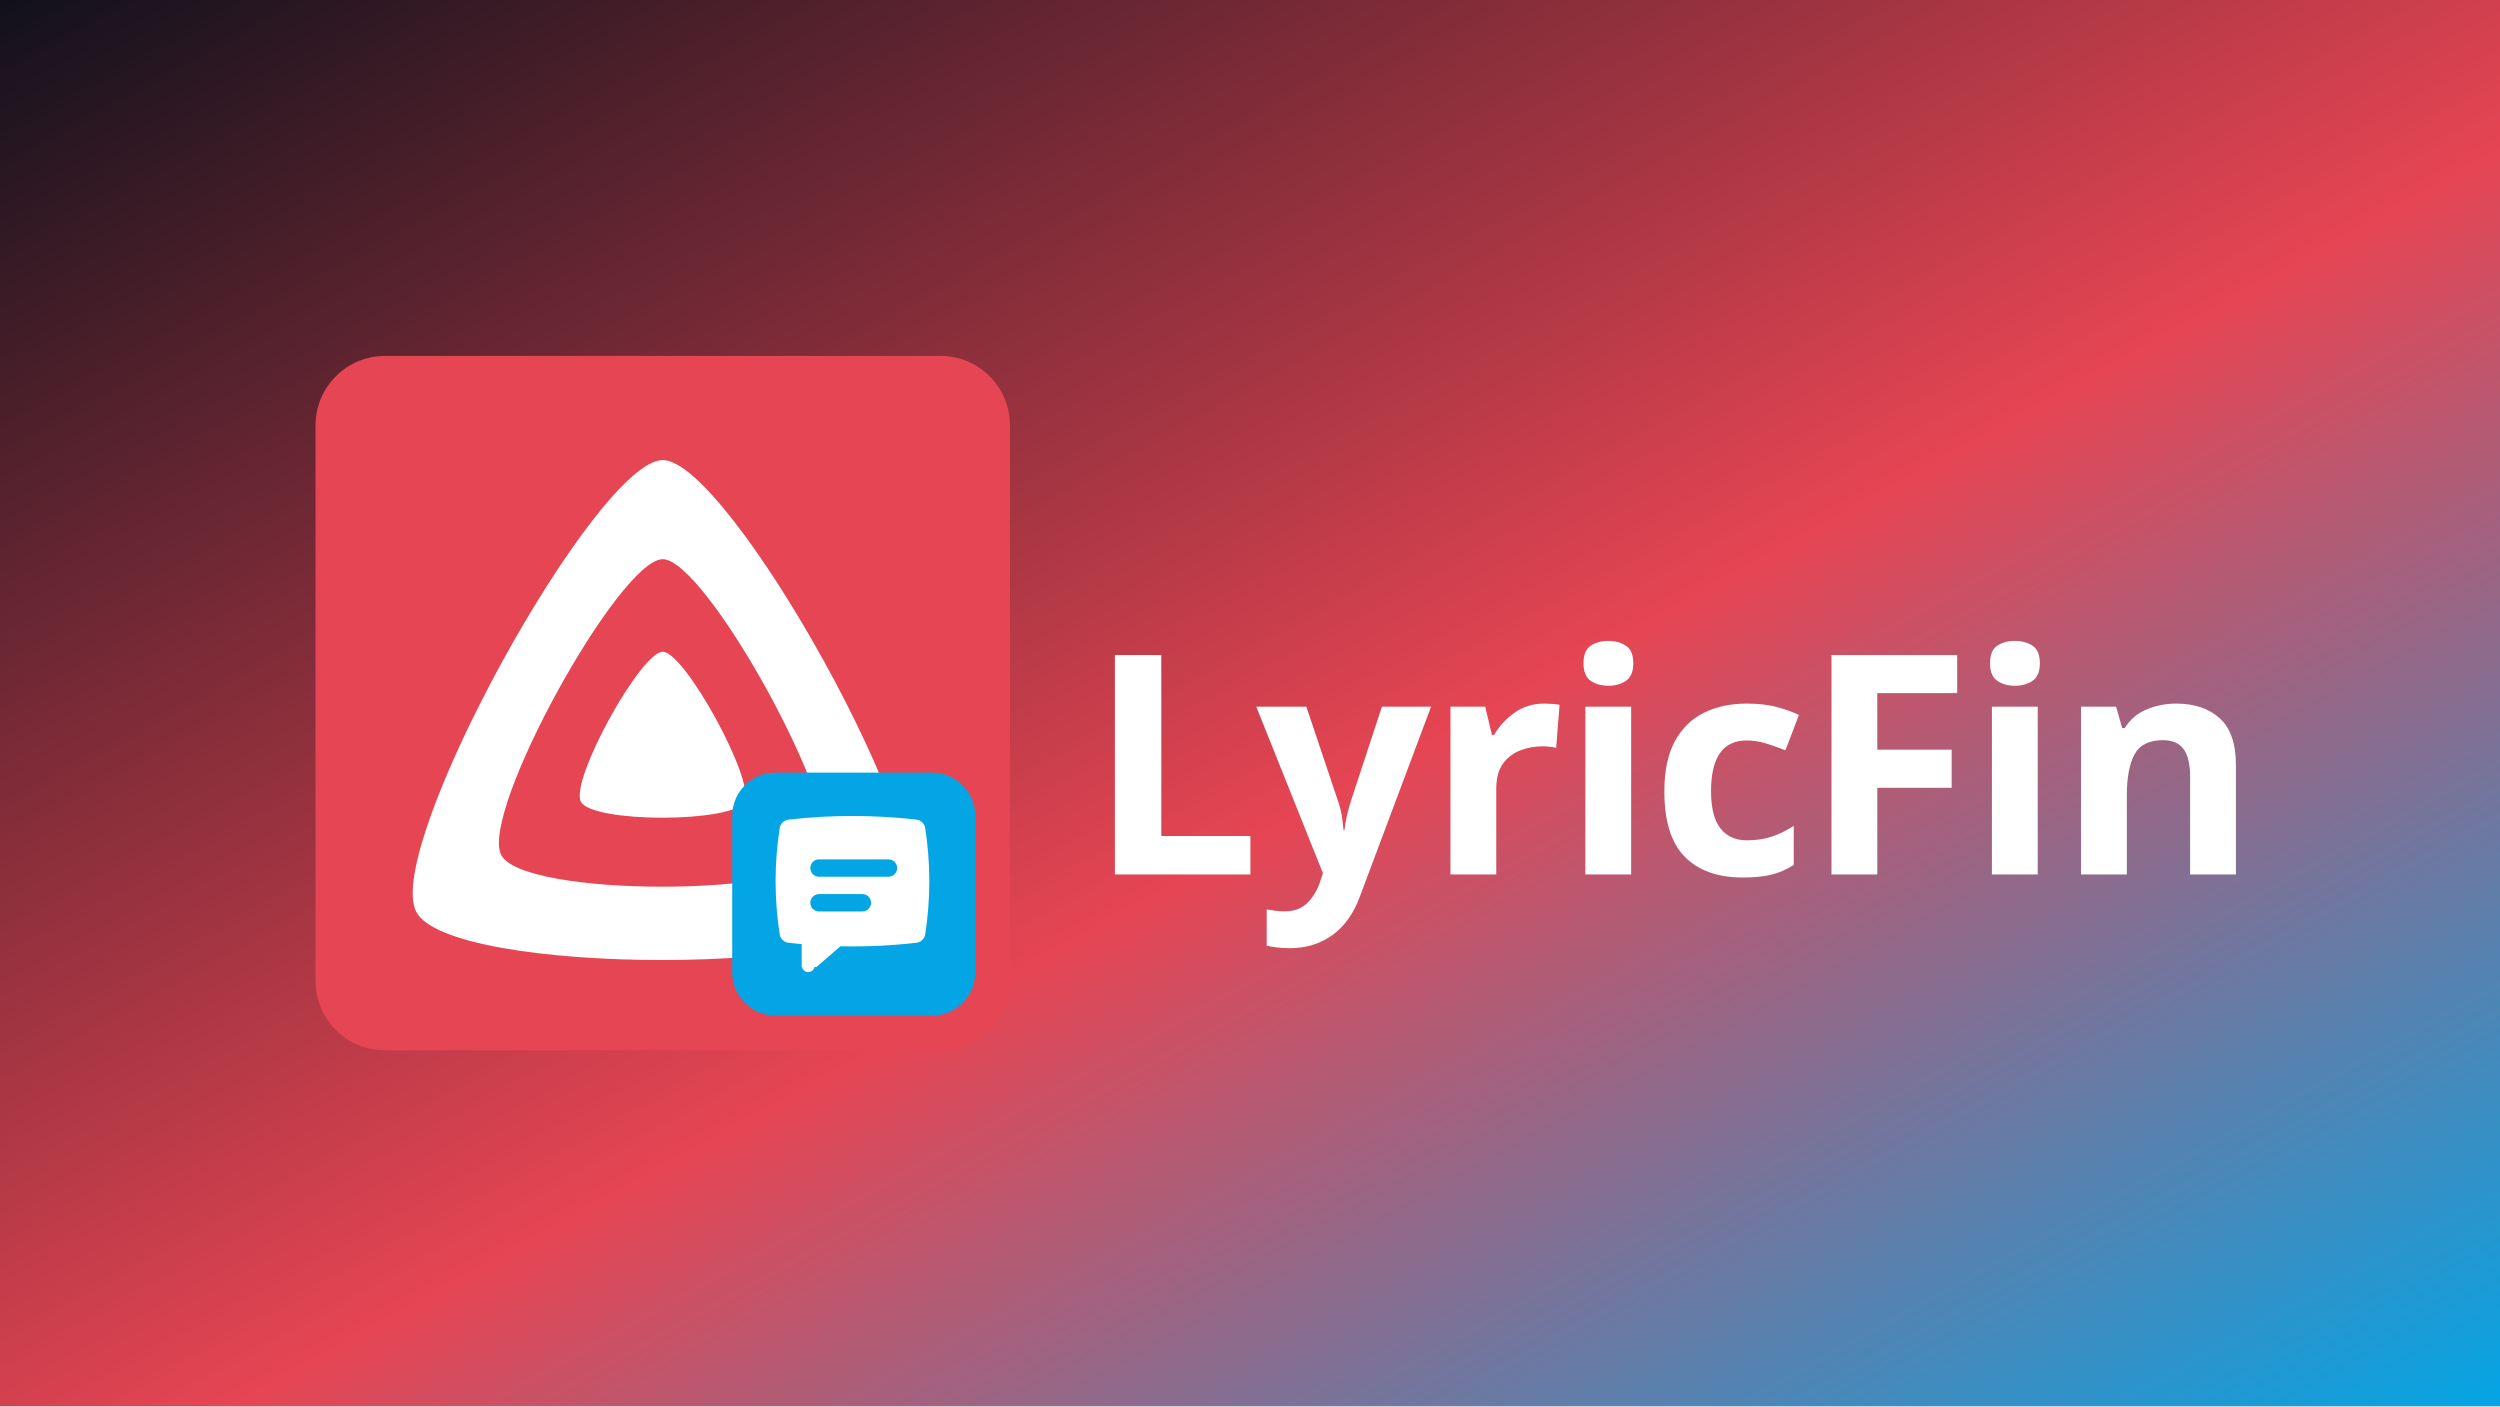
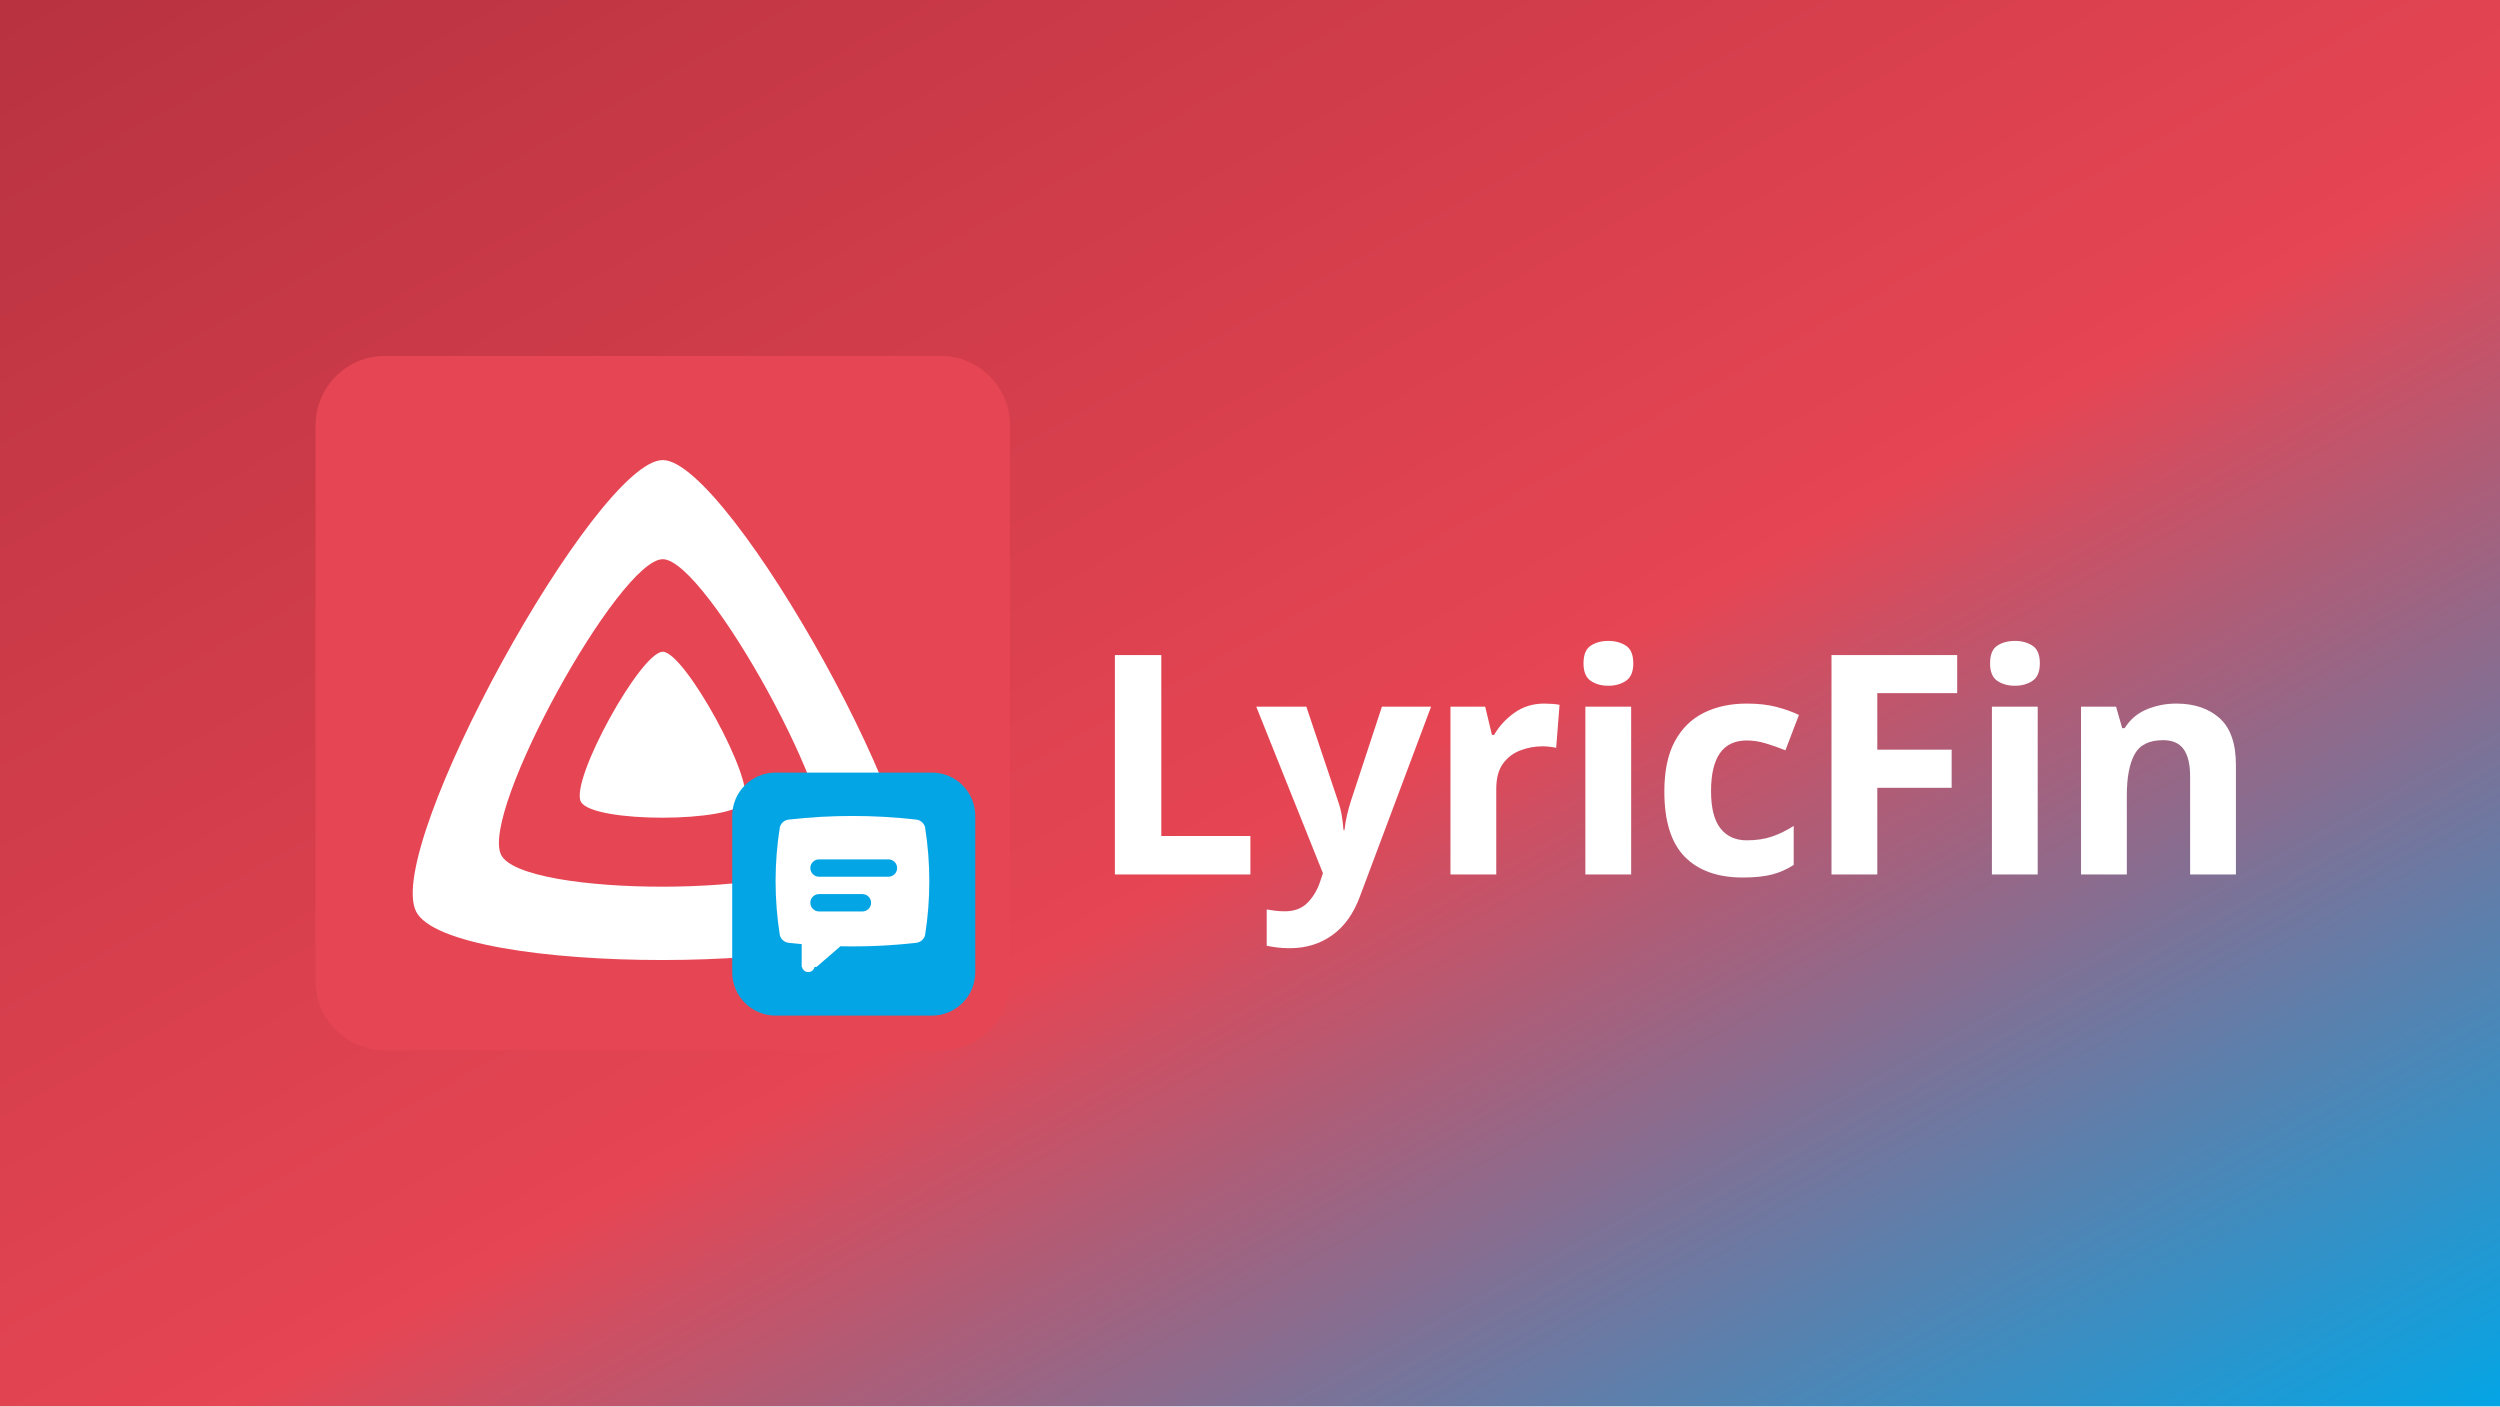
<svg xmlns="http://www.w3.org/2000/svg" width="1920" height="1080" viewBox="0 0 1920 1080">
  <defs>
    <linearGradient id="g" x1="0" y1="0" x2="1" y2="1">
-       <stop offset="0%" stop-color="#11111b" />
+       <stop offset="0%" stop-color="#b83240" />
      <stop offset="55%" stop-color="#e64553" />
      <stop offset="100%" stop-color="#04a5e5" />
    </linearGradient>
    <style type="text/css">
      .title {
        font-family: "Nunito", "Quicksand", "Comfortaa", "Arial Rounded MT Bold", ui-rounded, sans-serif;
        font-weight: 700;
        font-size: 236px;
        fill: #ffffff;
        letter-spacing: -0.015em;
      }
    </style>
  </defs>
  <rect width="1920" height="1080" fill="url(#g)" />
  <g transform="translate(189, 220) scale(13.33333)">
    <rect width="40" height="40" x="4" y="4" rx="4" fill="#e64553" />
    <path fill="#ffffff" d="M 24 10 C 20.19 10 7.92 32.24 9.79 36 C 11.66 39.75 36.36 39.71 38.21 36 C 40.25 32.29 27.81 10 24 10 Z M 33.31 32.74 C 32.1 35.17 15.92 35.2 14.69 32.74 C 13.46 30.28 21.5 15.71 24 15.71 C 26.5 15.71 34.52 30.31 33.31 32.74 Z M 24 21.04 C 22.74 21.04 18.66 28.42 19.28 29.67 C 19.9 30.92 28.1 30.9 28.71 29.67 C 29.32 28.44 25.26 21.04 24 21.04 Z" />
    <rect width="14" height="14" x="28" y="28" rx="2.5" fill="#04a5e5" />
    <path fill="#ffffff" transform="translate(30.5, 30.5) scale(0.216)" d="M 39.855 31.811 A 2.763 2.763 0 0 1 37.48 33.827 A 150.4 150.4 0 0 1 17.285 34.745 L 10.907 40.258 H 10.373 A 1.695 1.695 0 0 1 7.044 40.258 H 6.956 L 6.956 34.17 C 5.806 34.07 4.656 33.958 3.507 33.828 A 2.763 2.763 0 0 1 1.132 31.812 A 92.124 92.124 0 0 1 1.132 2.979 A 2.763 2.763 0 0 1 3.507 0.963 A 150.236 150.236 0 0 1 37.477 0.963 A 2.763 2.763 0 0 1 39.852 2.979 A 92.124 92.124 0 0 1 39.855 31.811 Z" />
    <rect fill="#04a5e5" x="32.5" y="33" width="5" height="1" rx="0.5" />
    <rect fill="#04a5e5" x="32.5" y="35" width="3.5" height="1" rx="0.5" />
  </g>
  <text class="title" x="835" y="580" dominant-baseline="central">LyricFin</text>
</svg>
